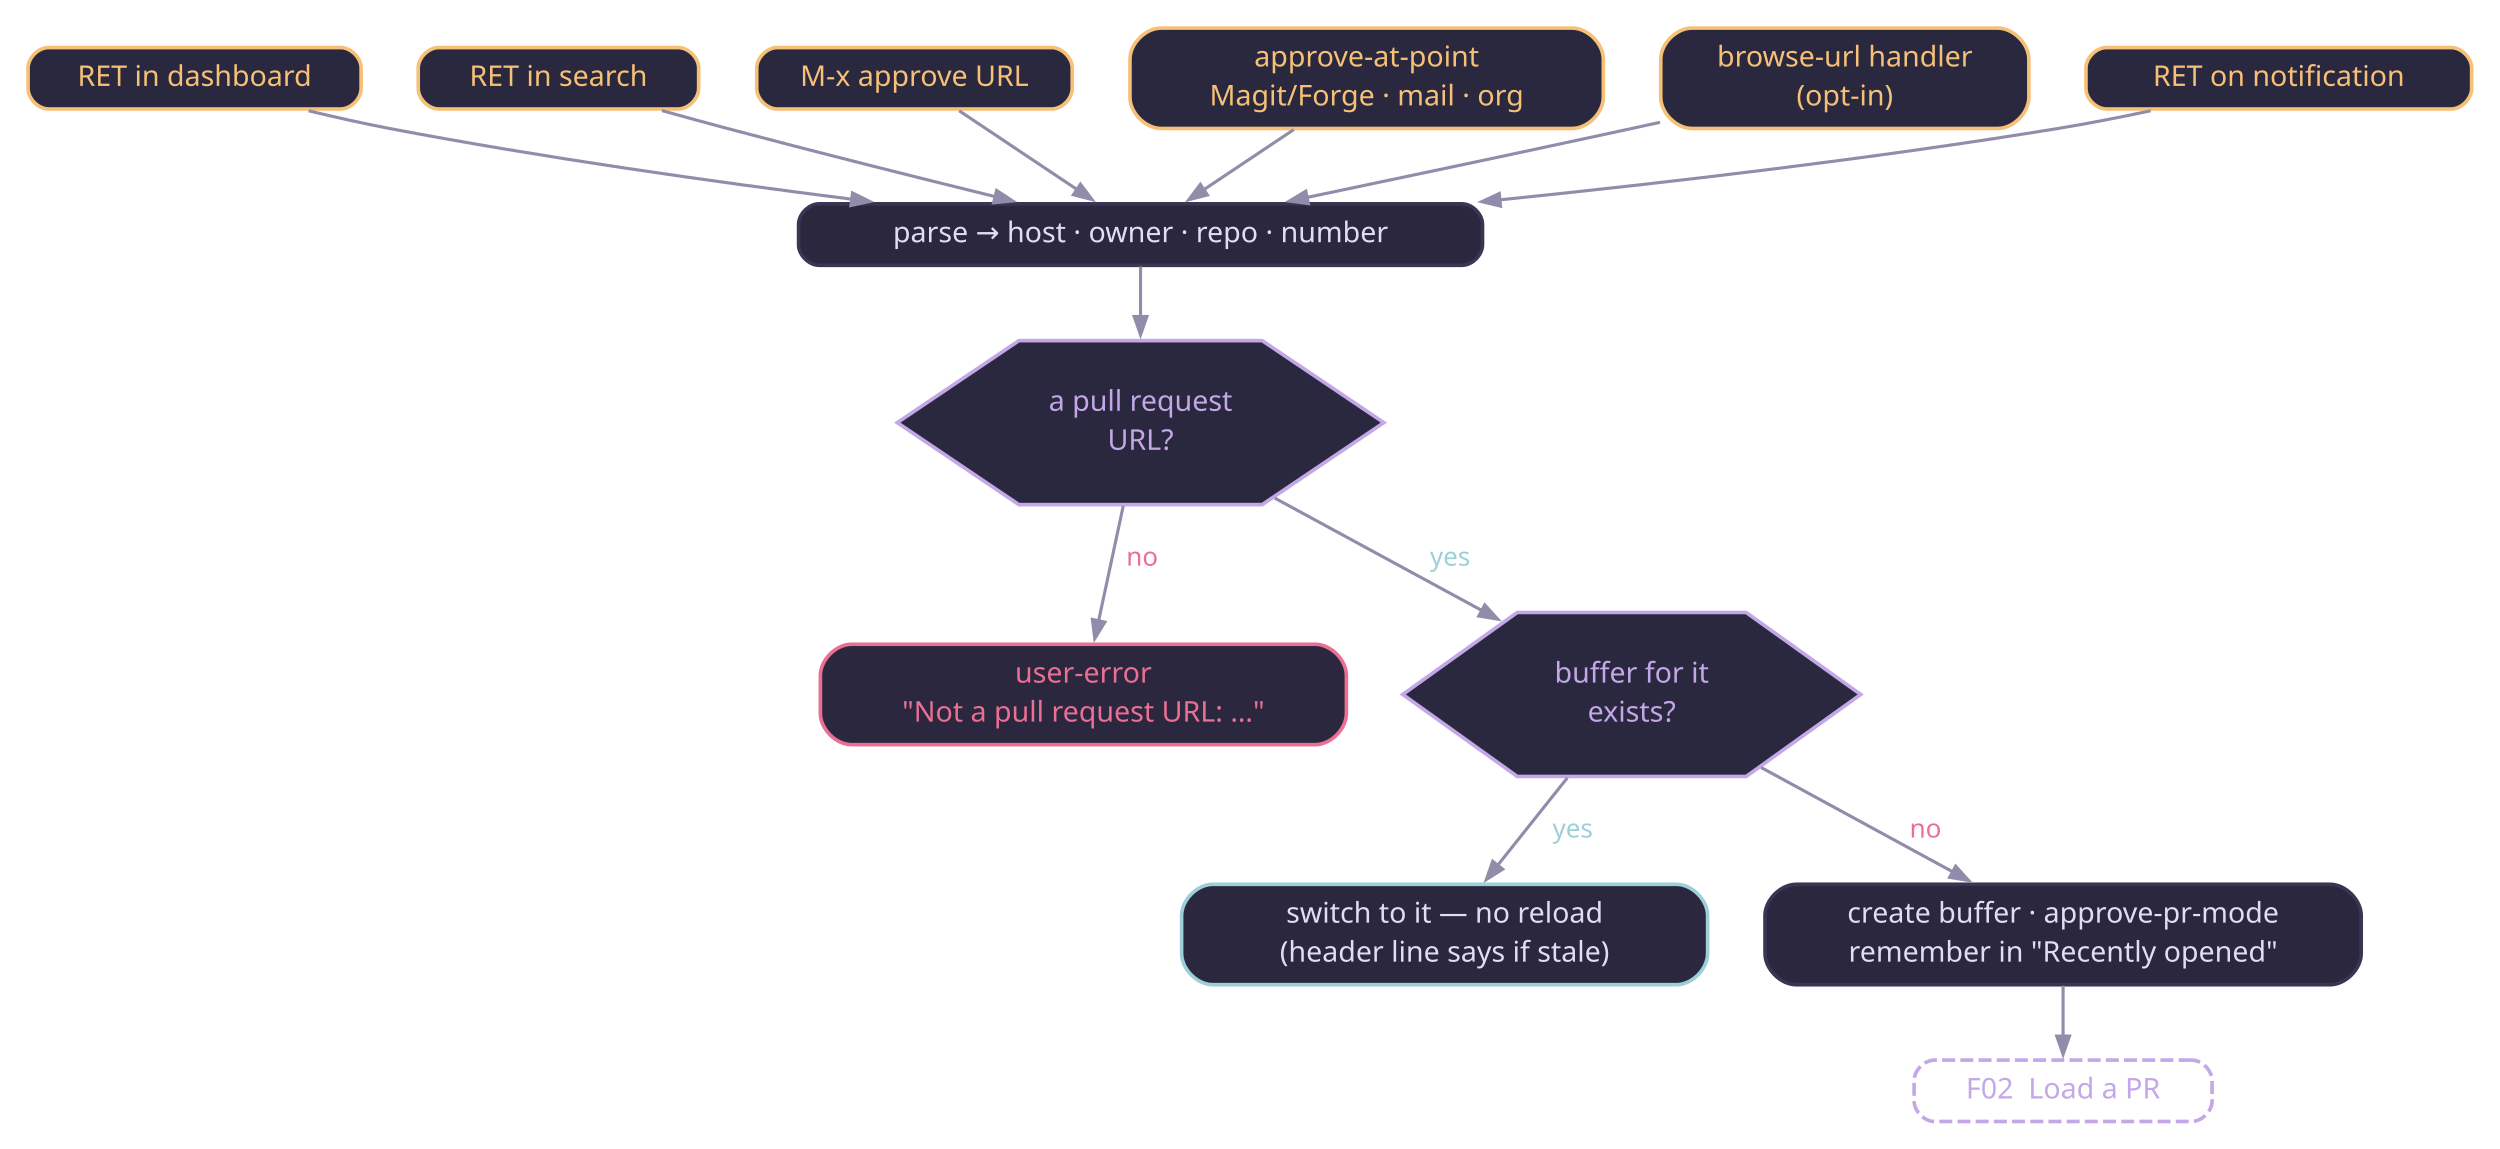
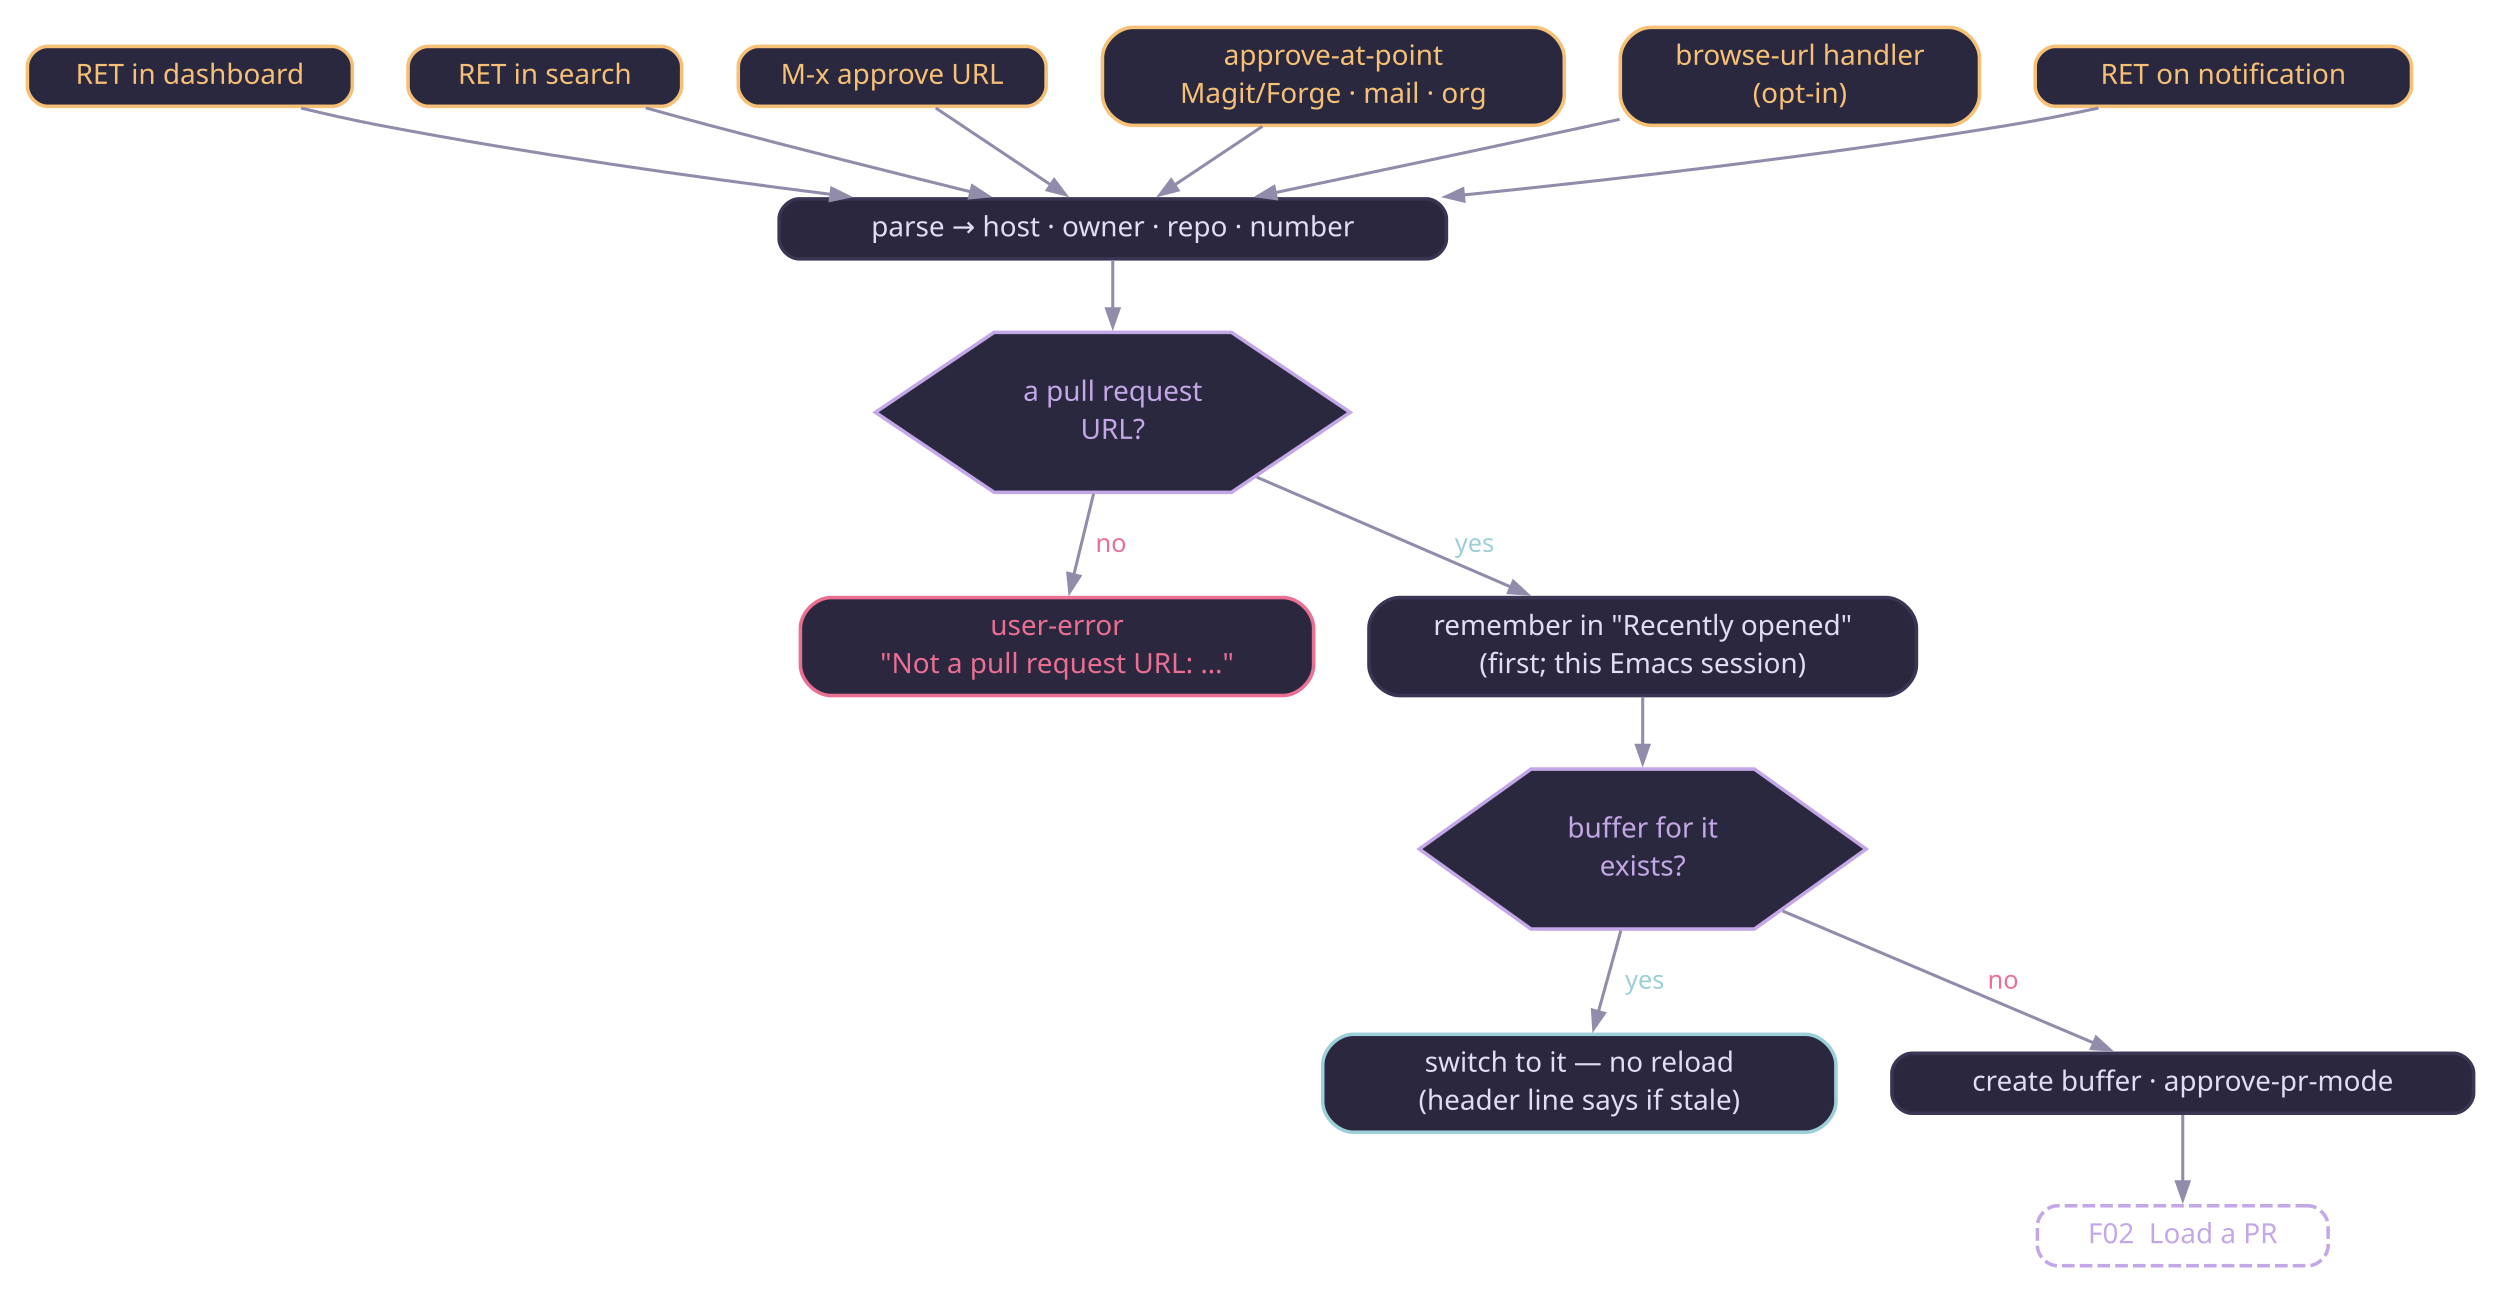
- <svg xmlns="http://www.w3.org/2000/svg" xmlns:xlink="http://www.w3.org/1999/xlink" width="962pt" height="442pt" viewBox="0.00 0.00 962.00 442.00">
-   <g id="F01-graph0" class="graph" transform="scale(1 1) rotate(0) translate(10.8 431.56)">
+ <svg xmlns="http://www.w3.org/2000/svg" xmlns:xlink="http://www.w3.org/1999/xlink" width="986pt" height="510pt" viewBox="0.00 0.00 986.00 510.00">
+   <g id="F01-graph0" class="graph" transform="scale(1 1) rotate(0) translate(10.8 499.2)">
    <g id="F01-node1" class="node user">
-       <path fill="#2a283e" stroke="#f6c177" stroke-width="1.4" d="M120.28,-413.26C120.28,-413.26 7.88,-413.26 7.88,-413.26 3.94,-413.26 0,-409.32 0,-405.38 0,-405.38 0,-397.5 0,-397.5 0,-393.56 3.94,-389.62 7.88,-389.62 7.88,-389.62 120.28,-389.62 120.28,-389.62 124.22,-389.62 128.16,-393.56 128.16,-397.5 128.16,-397.5 128.16,-405.38 128.16,-405.38 128.16,-409.32 124.22,-413.26 120.28,-413.26" />
-       <text xml:space="preserve" text-anchor="middle" x="64.08" y="-398.49" font-family="JetBrains Mono" font-size="11.00" fill="#f6c177">RET in dashboard</text>
+       <path fill="#2a283e" stroke="#f6c177" stroke-width="1.4" d="M120.28,-480.9C120.28,-480.9 7.88,-480.9 7.88,-480.9 3.94,-480.9 0,-476.96 0,-473.02 0,-473.02 0,-465.14 0,-465.14 0,-461.2 3.94,-457.26 7.88,-457.26 7.88,-457.26 120.28,-457.26 120.28,-457.26 124.22,-457.26 128.16,-461.2 128.16,-465.14 128.16,-465.14 128.16,-473.02 128.16,-473.02 128.16,-476.96 124.22,-480.9 120.28,-480.9" />
+       <text xml:space="preserve" text-anchor="middle" x="64.08" y="-466.13" font-family="JetBrains Mono" font-size="11.00" fill="#f6c177">RET in dashboard</text>
    </g>
    <g id="F01-node7" class="node act">
-       <path fill="#2a273f" stroke="#393552" stroke-width="1.4" d="M551.78,-353.12C551.78,-353.12 304.38,-353.12 304.38,-353.12 300.44,-353.12 296.5,-349.18 296.5,-345.24 296.5,-345.24 296.5,-337.36 296.5,-337.36 296.5,-333.42 300.44,-329.48 304.38,-329.48 304.38,-329.48 551.78,-329.48 551.78,-329.48 555.72,-329.48 559.66,-333.42 559.66,-337.36 559.66,-337.36 559.66,-345.24 559.66,-345.24 559.66,-349.18 555.72,-353.12 551.78,-353.12" />
-       <text xml:space="preserve" text-anchor="middle" x="428.08" y="-338.35" font-family="JetBrains Mono" font-size="11.00" fill="#e0def4">parse → host · owner · repo · number</text>
+       <path fill="#2a273f" stroke="#393552" stroke-width="1.4" d="M551.78,-420.76C551.78,-420.76 304.38,-420.76 304.38,-420.76 300.44,-420.76 296.5,-416.82 296.5,-412.88 296.5,-412.88 296.5,-405 296.5,-405 296.5,-401.06 300.44,-397.12 304.38,-397.12 304.38,-397.12 551.78,-397.12 551.78,-397.12 555.72,-397.12 559.66,-401.06 559.66,-405 559.66,-405 559.66,-412.88 559.66,-412.88 559.66,-416.82 555.72,-420.76 551.78,-420.76" />
+       <text xml:space="preserve" text-anchor="middle" x="428.08" y="-405.99" font-family="JetBrains Mono" font-size="11.00" fill="#e0def4">parse → host · owner · repo · number</text>
    </g>
    <g id="F01-edge1" class="edge">
-       <path fill="none" stroke="#908caa" stroke-width="1.2" d="M107.94,-388.93C118.12,-386.48 128.94,-384.05 139.08,-382.12 197.52,-370.98 263.18,-361.68 317.13,-354.88" />
-       <polygon fill="#908caa" stroke="#908caa" stroke-width="1.2" points="317.24,-357.33 323.88,-354.03 316.63,-352.47 317.24,-357.33" />
+       <path fill="none" stroke="#908caa" stroke-width="1.2" d="M107.94,-456.57C118.12,-454.12 128.94,-451.69 139.08,-449.76 197.52,-438.62 263.18,-429.32 317.13,-422.52" />
+       <polygon fill="#908caa" stroke="#908caa" stroke-width="1.2" points="317.24,-424.97 323.88,-421.67 316.63,-420.11 317.24,-424.97" />
    </g>
    <g id="F01-node2" class="node user">
-       <path fill="#2a283e" stroke="#f6c177" stroke-width="1.4" d="M250.16,-413.26C250.16,-413.26 158.01,-413.26 158.01,-413.26 154.07,-413.26 150.13,-409.32 150.13,-405.38 150.13,-405.38 150.13,-397.5 150.13,-397.5 150.13,-393.56 154.07,-389.62 158.01,-389.62 158.01,-389.62 250.16,-389.62 250.16,-389.62 254.1,-389.62 258.04,-393.56 258.04,-397.5 258.04,-397.5 258.04,-405.38 258.04,-405.38 258.04,-409.32 254.1,-413.26 250.16,-413.26" />
-       <text xml:space="preserve" text-anchor="middle" x="204.08" y="-398.49" font-family="JetBrains Mono" font-size="11.00" fill="#f6c177">RET in search</text>
+       <path fill="#2a283e" stroke="#f6c177" stroke-width="1.4" d="M250.16,-480.9C250.16,-480.9 158.01,-480.9 158.01,-480.9 154.07,-480.9 150.13,-476.96 150.13,-473.02 150.13,-473.02 150.13,-465.14 150.13,-465.14 150.13,-461.2 154.07,-457.26 158.01,-457.26 158.01,-457.26 250.16,-457.26 250.16,-457.26 254.1,-457.26 258.04,-461.2 258.04,-465.14 258.04,-465.14 258.04,-473.02 258.04,-473.02 258.04,-476.96 254.1,-480.9 250.16,-480.9" />
+       <text xml:space="preserve" text-anchor="middle" x="204.08" y="-466.13" font-family="JetBrains Mono" font-size="11.00" fill="#f6c177">RET in search</text>
    </g>
    <g id="F01-edge2" class="edge">
-       <path fill="none" stroke="#908caa" stroke-width="1.2" d="M243.9,-389.01C252.21,-386.69 260.92,-384.29 269.08,-382.12 303.27,-373.02 341.74,-363.37 372.28,-355.85" />
-       <polygon fill="#908caa" stroke="#908caa" stroke-width="1.2" points="372.7,-358.27 378.91,-354.22 371.53,-353.51 372.7,-358.27" />
+       <path fill="none" stroke="#908caa" stroke-width="1.2" d="M243.9,-456.65C252.21,-454.33 260.92,-451.93 269.08,-449.76 303.27,-440.66 341.74,-431.01 372.28,-423.49" />
+       <polygon fill="#908caa" stroke="#908caa" stroke-width="1.2" points="372.7,-425.91 378.91,-421.86 371.53,-421.15 372.7,-425.91" />
    </g>
    <g id="F01-node3" class="node user">
-       <path fill="#2a283e" stroke="#f6c177" stroke-width="1.4" d="M393.91,-413.26C393.91,-413.26 288.26,-413.26 288.26,-413.26 284.32,-413.26 280.38,-409.32 280.38,-405.38 280.38,-405.38 280.38,-397.5 280.38,-397.5 280.38,-393.56 284.32,-389.62 288.26,-389.62 288.26,-389.62 393.91,-389.62 393.91,-389.62 397.85,-389.62 401.79,-393.56 401.79,-397.5 401.79,-397.5 401.79,-405.38 401.79,-405.38 401.79,-409.32 397.85,-413.26 393.91,-413.26" />
-       <text xml:space="preserve" text-anchor="middle" x="341.08" y="-398.49" font-family="JetBrains Mono" font-size="11.00" fill="#f6c177">M-x approve URL</text>
+       <path fill="#2a283e" stroke="#f6c177" stroke-width="1.4" d="M393.91,-480.9C393.91,-480.9 288.26,-480.9 288.26,-480.9 284.32,-480.9 280.38,-476.96 280.38,-473.02 280.38,-473.02 280.38,-465.14 280.38,-465.14 280.38,-461.2 284.32,-457.26 288.26,-457.26 288.26,-457.26 393.91,-457.26 393.91,-457.26 397.85,-457.26 401.79,-461.2 401.79,-465.14 401.79,-465.14 401.79,-473.02 401.79,-473.02 401.79,-476.96 397.85,-480.9 393.91,-480.9" />
+       <text xml:space="preserve" text-anchor="middle" x="341.08" y="-466.13" font-family="JetBrains Mono" font-size="11.00" fill="#f6c177">M-x approve URL</text>
    </g>
    <g id="F01-edge3" class="edge">
-       <path fill="none" stroke="#908caa" stroke-width="1.2" d="M358.27,-388.95C371.26,-380.27 389.26,-368.24 403.73,-358.57" />
-       <polygon fill="#908caa" stroke="#908caa" stroke-width="1.2" points="404.96,-360.7 409.42,-354.77 402.24,-356.62 404.96,-360.7" />
+       <path fill="none" stroke="#908caa" stroke-width="1.2" d="M358.27,-456.59C371.26,-447.91 389.26,-435.88 403.73,-426.21" />
+       <polygon fill="#908caa" stroke="#908caa" stroke-width="1.2" points="404.96,-428.34 409.42,-422.41 402.24,-424.26 404.96,-428.34" />
    </g>
    <g id="F01-node4" class="node user">
-       <path fill="#2a283e" stroke="#f6c177" stroke-width="1.4" d="M594.16,-420.76C594.16,-420.76 436,-420.76 436,-420.76 430,-420.76 424,-414.76 424,-408.76 424,-408.76 424,-394.12 424,-394.12 424,-388.12 430,-382.12 436,-382.12 436,-382.12 594.16,-382.12 594.16,-382.12 600.16,-382.12 606.16,-388.12 606.16,-394.12 606.16,-394.12 606.16,-408.76 606.16,-408.76 606.16,-414.76 600.16,-420.76 594.16,-420.76" />
-       <text xml:space="preserve" text-anchor="middle" x="515.08" y="-405.99" font-family="JetBrains Mono" font-size="11.00" fill="#f6c177">approve-at-point</text>
-       <text xml:space="preserve" text-anchor="middle" x="515.08" y="-390.99" font-family="JetBrains Mono" font-size="11.00" fill="#f6c177">Magit/Forge · mail · org</text>
+       <path fill="#2a283e" stroke="#f6c177" stroke-width="1.4" d="M594.16,-488.4C594.16,-488.4 436,-488.4 436,-488.4 430,-488.4 424,-482.4 424,-476.4 424,-476.4 424,-461.76 424,-461.76 424,-455.76 430,-449.76 436,-449.76 436,-449.76 594.16,-449.76 594.16,-449.76 600.16,-449.76 606.16,-455.76 606.16,-461.76 606.16,-461.76 606.16,-476.4 606.16,-476.4 606.16,-482.4 600.16,-488.4 594.16,-488.4" />
+       <text xml:space="preserve" text-anchor="middle" x="515.08" y="-473.63" font-family="JetBrains Mono" font-size="11.00" fill="#f6c177">approve-at-point</text>
+       <text xml:space="preserve" text-anchor="middle" x="515.08" y="-458.63" font-family="JetBrains Mono" font-size="11.00" fill="#f6c177">Magit/Forge · mail · org</text>
    </g>
    <g id="F01-edge4" class="edge">
-       <path fill="none" stroke="#908caa" stroke-width="1.2" d="M487.07,-381.72C475.85,-374.22 463.05,-365.67 452.25,-358.45" />
-       <polygon fill="#908caa" stroke="#908caa" stroke-width="1.2" points="453.82,-356.55 446.64,-354.7 451.1,-360.63 453.82,-356.55" />
+       <path fill="none" stroke="#908caa" stroke-width="1.2" d="M487.07,-449.36C475.85,-441.86 463.05,-433.31 452.25,-426.09" />
+       <polygon fill="#908caa" stroke="#908caa" stroke-width="1.2" points="453.82,-424.19 446.64,-422.34 451.1,-428.27 453.82,-424.19" />
    </g>
    <g id="F01-node5" class="node user">
-       <path fill="#2a283e" stroke="#f6c177" stroke-width="1.4" d="M757.91,-420.76C757.91,-420.76 640.25,-420.76 640.25,-420.76 634.25,-420.76 628.25,-414.76 628.25,-408.76 628.25,-408.76 628.25,-394.12 628.25,-394.12 628.25,-388.12 634.25,-382.12 640.25,-382.12 640.25,-382.12 757.91,-382.12 757.91,-382.12 763.91,-382.12 769.91,-388.12 769.91,-394.12 769.91,-394.12 769.91,-408.76 769.91,-408.76 769.91,-414.76 763.91,-420.76 757.91,-420.76" />
-       <text xml:space="preserve" text-anchor="middle" x="699.08" y="-405.99" font-family="JetBrains Mono" font-size="11.00" fill="#f6c177">browse-url handler</text>
-       <text xml:space="preserve" text-anchor="middle" x="699.08" y="-390.99" font-family="JetBrains Mono" font-size="11.00" fill="#f6c177">(opt-in)</text>
+       <path fill="#2a283e" stroke="#f6c177" stroke-width="1.4" d="M757.91,-488.4C757.91,-488.4 640.25,-488.4 640.25,-488.4 634.25,-488.4 628.25,-482.4 628.25,-476.4 628.25,-476.4 628.25,-461.76 628.25,-461.76 628.25,-455.76 634.25,-449.76 640.25,-449.76 640.25,-449.76 757.91,-449.76 757.91,-449.76 763.91,-449.76 769.91,-455.76 769.91,-461.76 769.91,-461.76 769.91,-476.4 769.91,-476.4 769.91,-482.4 763.91,-488.4 757.91,-488.4" />
+       <text xml:space="preserve" text-anchor="middle" x="699.08" y="-473.63" font-family="JetBrains Mono" font-size="11.00" fill="#f6c177">browse-url handler</text>
+       <text xml:space="preserve" text-anchor="middle" x="699.08" y="-458.63" font-family="JetBrains Mono" font-size="11.00" fill="#f6c177">(opt-in)</text>
    </g>
    <g id="F01-edge5" class="edge">
-       <path fill="none" stroke="#908caa" stroke-width="1.2" d="M627.98,-384.5C624.29,-383.69 620.64,-382.89 617.08,-382.12 575.52,-373.1 528.75,-363.24 492.13,-355.59" />
-       <polygon fill="#908caa" stroke="#908caa" stroke-width="1.2" points="492.66,-353.2 485.31,-354.17 491.66,-357.99 492.66,-353.2" />
+       <path fill="none" stroke="#908caa" stroke-width="1.2" d="M627.98,-452.14C624.29,-451.33 620.64,-450.53 617.08,-449.76 575.52,-440.74 528.75,-430.88 492.13,-423.23" />
+       <polygon fill="#908caa" stroke="#908caa" stroke-width="1.2" points="492.66,-420.84 485.31,-421.81 491.66,-425.63 492.66,-420.84" />
    </g>
    <g id="F01-node6" class="node user">
-       <path fill="#2a283e" stroke="#f6c177" stroke-width="1.4" d="M932.41,-413.26C932.41,-413.26 799.75,-413.26 799.75,-413.26 795.82,-413.26 791.88,-409.32 791.88,-405.38 791.88,-405.38 791.88,-397.5 791.88,-397.5 791.88,-393.56 795.82,-389.62 799.75,-389.62 799.75,-389.62 932.41,-389.62 932.41,-389.62 936.35,-389.62 940.29,-393.56 940.29,-397.5 940.29,-397.5 940.29,-405.38 940.29,-405.38 940.29,-409.32 936.35,-413.26 932.41,-413.26" />
-       <text xml:space="preserve" text-anchor="middle" x="866.08" y="-398.49" font-family="JetBrains Mono" font-size="11.00" fill="#f6c177">RET on notification</text>
+       <path fill="#2a283e" stroke="#f6c177" stroke-width="1.4" d="M932.41,-480.9C932.41,-480.9 799.75,-480.9 799.75,-480.9 795.82,-480.9 791.88,-476.96 791.88,-473.02 791.88,-473.02 791.88,-465.14 791.88,-465.14 791.88,-461.2 795.82,-457.26 799.75,-457.26 799.75,-457.26 932.41,-457.26 932.41,-457.26 936.35,-457.26 940.29,-461.2 940.29,-465.14 940.29,-465.14 940.29,-473.02 940.29,-473.02 940.29,-476.96 936.35,-480.9 932.41,-480.9" />
+       <text xml:space="preserve" text-anchor="middle" x="866.08" y="-466.13" font-family="JetBrains Mono" font-size="11.00" fill="#f6c177">RET on notification</text>
    </g>
    <g id="F01-edge6" class="edge">
-       <path fill="none" stroke="#908caa" stroke-width="1.2" d="M816.8,-388.94C805.13,-386.46 792.7,-384.02 781.08,-382.12 710.6,-370.58 631.65,-361.33 566.32,-354.66" />
-       <polygon fill="#908caa" stroke="#908caa" stroke-width="1.2" points="566.62,-352.23 559.41,-353.96 566.13,-357.1 566.62,-352.23" />
+       <path fill="none" stroke="#908caa" stroke-width="1.2" d="M816.8,-456.58C805.13,-454.1 792.7,-451.66 781.08,-449.76 710.6,-438.22 631.65,-428.97 566.32,-422.3" />
+       <polygon fill="#908caa" stroke="#908caa" stroke-width="1.2" points="566.62,-419.87 559.41,-421.6 566.13,-424.74 566.62,-419.87" />
    </g>
    <g id="F01-node8" class="node dec">
-       <polygon fill="#2a283e" stroke="#c4a7e7" stroke-width="1.4" points="521.7,-268.93 474.89,-300.48 381.27,-300.48 334.46,-268.93 381.27,-237.38 474.89,-237.38 521.7,-268.93" />
-       <text xml:space="preserve" text-anchor="middle" x="428.08" y="-273.48" font-family="JetBrains Mono" font-size="11.00" fill="#c4a7e7">a pull request</text>
-       <text xml:space="preserve" text-anchor="middle" x="428.08" y="-258.48" font-family="JetBrains Mono" font-size="11.00" fill="#c4a7e7">URL?</text>
+       <polygon fill="#2a283e" stroke="#c4a7e7" stroke-width="1.4" points="521.7,-336.57 474.89,-368.12 381.27,-368.12 334.46,-336.57 381.27,-305.02 474.89,-305.02 521.7,-336.57" />
+       <text xml:space="preserve" text-anchor="middle" x="428.08" y="-341.12" font-family="JetBrains Mono" font-size="11.00" fill="#c4a7e7">a pull request</text>
+       <text xml:space="preserve" text-anchor="middle" x="428.08" y="-326.12" font-family="JetBrains Mono" font-size="11.00" fill="#c4a7e7">URL?</text>
    </g>
    <g id="F01-edge7" class="edge">
-       <path fill="none" stroke="#908caa" stroke-width="1.2" d="M428.08,-328.99C428.08,-323.52 428.08,-316.59 428.08,-309.41" />
-       <polygon fill="#908caa" stroke="#908caa" stroke-width="1.2" points="430.53,-309.77 428.08,-302.77 425.63,-309.77 430.53,-309.77" />
+       <path fill="none" stroke="#908caa" stroke-width="1.2" d="M428.08,-396.63C428.08,-391.16 428.08,-384.23 428.08,-377.05" />
+       <polygon fill="#908caa" stroke="#908caa" stroke-width="1.2" points="430.53,-377.41 428.08,-370.41 425.63,-377.41 430.53,-377.41" />
    </g>
    <g id="F01-node9" class="node err">
-       <path fill="#2a273f" stroke="#eb6f92" stroke-width="1.4" d="M495.29,-183.65C495.29,-183.65 316.88,-183.65 316.88,-183.65 310.88,-183.65 304.88,-177.65 304.88,-171.65 304.88,-171.65 304.88,-157.01 304.88,-157.01 304.88,-151.01 310.88,-145.01 316.88,-145.01 316.88,-145.01 495.29,-145.01 495.29,-145.01 501.29,-145.01 507.29,-151.01 507.29,-157.01 507.29,-157.01 507.29,-171.65 507.29,-171.65 507.29,-177.65 501.29,-183.65 495.29,-183.65" />
-       <text xml:space="preserve" text-anchor="middle" x="406.08" y="-168.88" font-family="JetBrains Mono" font-size="11.00" fill="#eb6f92">user-error</text>
-       <text xml:space="preserve" text-anchor="middle" x="406.08" y="-153.88" font-family="JetBrains Mono" font-size="11.00" fill="#eb6f92">"Not a pull request URL: …"</text>
+       <path fill="#2a273f" stroke="#eb6f92" stroke-width="1.4" d="M495.29,-263.52C495.29,-263.52 316.88,-263.52 316.88,-263.52 310.88,-263.52 304.88,-257.52 304.88,-251.52 304.88,-251.52 304.88,-236.88 304.88,-236.88 304.88,-230.88 310.88,-224.88 316.88,-224.88 316.88,-224.88 495.29,-224.88 495.29,-224.88 501.29,-224.88 507.29,-230.88 507.29,-236.88 507.29,-236.88 507.29,-251.52 507.29,-251.52 507.29,-257.52 501.29,-263.52 495.29,-263.52" />
+       <text xml:space="preserve" text-anchor="middle" x="406.08" y="-248.75" font-family="JetBrains Mono" font-size="11.00" fill="#eb6f92">user-error</text>
+       <text xml:space="preserve" text-anchor="middle" x="406.08" y="-233.75" font-family="JetBrains Mono" font-size="11.00" fill="#eb6f92">"Not a pull request URL: …"</text>
    </g>
    <g id="F01-edge8" class="edge no">
-       <path fill="none" stroke="#908caa" stroke-width="1.2" d="M421.42,-236.87C418.39,-222.74 414.84,-206.17 411.92,-192.54" />
-       <polygon fill="#908caa" stroke="#908caa" stroke-width="1.2" points="414.34,-192.17 410.48,-185.84 409.55,-193.2 414.34,-192.17" />
-       <text xml:space="preserve" text-anchor="middle" x="427.4" y="-213.88" font-family="JetBrains Mono" font-size="10.00" fill="#eb6f92"> no</text>
+       <path fill="none" stroke="#908caa" stroke-width="1.2" d="M420.51,-304.47C417.97,-294.04 415.16,-282.51 412.7,-272.4" />
+       <polygon fill="#908caa" stroke="#908caa" stroke-width="1.2" points="415.11,-271.94 411.08,-265.72 410.35,-273.1 415.11,-271.94" />
+       <text xml:space="preserve" text-anchor="middle" x="426.08" y="-281.52" font-family="JetBrains Mono" font-size="10.00" fill="#eb6f92"> no</text>
+     </g>
+     <g id="F01-node12" class="node act">
+       <path fill="#2a273f" stroke="#393552" stroke-width="1.4" d="M733.04,-263.52C733.04,-263.52 541.12,-263.52 541.12,-263.52 535.12,-263.52 529.12,-257.52 529.12,-251.52 529.12,-251.52 529.12,-236.88 529.12,-236.88 529.12,-230.88 535.12,-224.88 541.12,-224.88 541.12,-224.88 733.04,-224.88 733.04,-224.88 739.04,-224.88 745.04,-230.88 745.04,-236.88 745.04,-236.88 745.04,-251.52 745.04,-251.52 745.04,-257.52 739.04,-263.52 733.04,-263.52" />
+       <text xml:space="preserve" text-anchor="middle" x="637.08" y="-248.75" font-family="JetBrains Mono" font-size="11.00" fill="#e0def4">remember in "Recently opened"</text>
+       <text xml:space="preserve" text-anchor="middle" x="637.08" y="-233.75" font-family="JetBrains Mono" font-size="11.00" fill="#e0def4">(first; this Emacs session)</text>
+     </g>
+     <g id="F01-edge9" class="edge yes">
+       <path fill="none" stroke="#908caa" stroke-width="1.2" d="M484.91,-310.99C516.21,-297.46 554.75,-280.8 585.22,-267.62" />
+       <polygon fill="#908caa" stroke="#908caa" stroke-width="1.2" points="586.06,-269.93 591.52,-264.9 584.12,-265.43 586.06,-269.93" />
+       <text xml:space="preserve" text-anchor="middle" x="569.45" y="-281.52" font-family="JetBrains Mono" font-size="10.00" fill="#9ccfd8"> yes</text>
    </g>
    <g id="F01-node10" class="node dec">
-       <polygon fill="#2a283e" stroke="#c4a7e7" stroke-width="1.4" points="705.19,-164.33 661.13,-195.88 573.03,-195.88 528.97,-164.33 573.03,-132.78 661.13,-132.78 705.19,-164.33" />
-       <text xml:space="preserve" text-anchor="middle" x="617.08" y="-168.88" font-family="JetBrains Mono" font-size="11.00" fill="#c4a7e7">buffer for it</text>
-       <text xml:space="preserve" text-anchor="middle" x="617.08" y="-153.88" font-family="JetBrains Mono" font-size="11.00" fill="#c4a7e7">exists?</text>
-     </g>
-     <g id="F01-edge9" class="edge yes">
-       <path fill="none" stroke="#908caa" stroke-width="1.2" d="M479.73,-239.89C504.39,-226.5 533.99,-210.43 559.39,-196.65" />
-       <polygon fill="#908caa" stroke="#908caa" stroke-width="1.2" points="560.55,-198.8 565.53,-193.31 558.21,-194.5 560.55,-198.8" />
-       <text xml:space="preserve" text-anchor="middle" x="545.9" y="-213.88" font-family="JetBrains Mono" font-size="10.00" fill="#9ccfd8"> yes</text>
+       <polygon fill="#2a283e" stroke="#c4a7e7" stroke-width="1.4" points="725.19,-164.33 681.13,-195.88 593.03,-195.88 548.97,-164.33 593.03,-132.78 681.13,-132.78 725.19,-164.33" />
+       <text xml:space="preserve" text-anchor="middle" x="637.08" y="-168.88" font-family="JetBrains Mono" font-size="11.00" fill="#c4a7e7">buffer for it</text>
+       <text xml:space="preserve" text-anchor="middle" x="637.08" y="-153.88" font-family="JetBrains Mono" font-size="11.00" fill="#c4a7e7">exists?</text>
    </g>
    <g id="F01-node11" class="node ok">
-       <path fill="#2a273f" stroke="#9ccfd8" stroke-width="1.4" d="M634.29,-91.28C634.29,-91.28 455.88,-91.28 455.88,-91.28 449.88,-91.28 443.88,-85.28 443.88,-79.28 443.88,-79.28 443.88,-64.64 443.88,-64.64 443.88,-58.64 449.88,-52.64 455.88,-52.64 455.88,-52.64 634.29,-52.64 634.29,-52.64 640.29,-52.64 646.29,-58.64 646.29,-64.64 646.29,-64.64 646.29,-79.28 646.29,-79.28 646.29,-85.28 640.29,-91.28 634.29,-91.28" />
-       <text xml:space="preserve" text-anchor="middle" x="545.08" y="-76.51" font-family="JetBrains Mono" font-size="11.00" fill="#e0def4">switch to it — no reload</text>
-       <text xml:space="preserve" text-anchor="middle" x="545.08" y="-61.51" font-family="JetBrains Mono" font-size="11.00" fill="#e0def4">(header line says if stale)</text>
+       <path fill="#2a273f" stroke="#9ccfd8" stroke-width="1.4" d="M701.29,-91.28C701.29,-91.28 522.88,-91.28 522.88,-91.28 516.88,-91.28 510.88,-85.28 510.88,-79.28 510.88,-79.28 510.88,-64.64 510.88,-64.64 510.88,-58.64 516.88,-52.64 522.88,-52.64 522.88,-52.64 701.29,-52.64 701.29,-52.64 707.29,-52.64 713.29,-58.64 713.29,-64.64 713.29,-64.64 713.29,-79.28 713.29,-79.28 713.29,-85.28 707.29,-91.28 701.29,-91.28" />
+       <text xml:space="preserve" text-anchor="middle" x="612.08" y="-76.51" font-family="JetBrains Mono" font-size="11.00" fill="#e0def4">switch to it — no reload</text>
+       <text xml:space="preserve" text-anchor="middle" x="612.08" y="-61.51" font-family="JetBrains Mono" font-size="11.00" fill="#e0def4">(header line says if stale)</text>
    </g>
-     <g id="F01-edge10" class="edge yes">
-       <path fill="none" stroke="#908caa" stroke-width="1.2" d="M592.3,-132.23C583.49,-121.17 573.69,-108.87 565.3,-98.34" />
-       <polygon fill="#908caa" stroke="#908caa" stroke-width="1.2" points="567.44,-97.09 561.16,-93.14 563.6,-100.14 567.44,-97.09" />
-       <text xml:space="preserve" text-anchor="middle" x="593.08" y="-109.28" font-family="JetBrains Mono" font-size="10.00" fill="#9ccfd8"> yes</text>
+     <g id="F01-edge11" class="edge yes">
+       <path fill="none" stroke="#908caa" stroke-width="1.2" d="M628.48,-132.23C625.59,-121.8 622.4,-110.27 619.61,-100.16" />
+       <polygon fill="#908caa" stroke="#908caa" stroke-width="1.2" points="621.98,-99.56 617.75,-93.47 617.26,-100.87 621.98,-99.56" />
+       <text xml:space="preserve" text-anchor="middle" x="636.58" y="-109.28" font-family="JetBrains Mono" font-size="10.00" fill="#9ccfd8"> yes</text>
    </g>
-     <g id="F01-node12" class="node act">
-       <path fill="#2a273f" stroke="#393552" stroke-width="1.4" d="M885.79,-91.28C885.79,-91.28 680.38,-91.28 680.38,-91.28 674.38,-91.28 668.38,-85.28 668.38,-79.28 668.38,-79.28 668.38,-64.64 668.38,-64.64 668.38,-58.64 674.38,-52.64 680.38,-52.64 680.38,-52.64 885.79,-52.64 885.79,-52.64 891.79,-52.64 897.79,-58.64 897.79,-64.64 897.79,-64.64 897.79,-79.28 897.79,-79.28 897.79,-85.28 891.79,-91.28 885.79,-91.28" />
-       <text xml:space="preserve" text-anchor="middle" x="783.08" y="-76.51" font-family="JetBrains Mono" font-size="11.00" fill="#e0def4">create buffer · approve-pr-mode</text>
-       <text xml:space="preserve" text-anchor="middle" x="783.08" y="-61.51" font-family="JetBrains Mono" font-size="11.00" fill="#e0def4">remember in "Recently opened"</text>
+     <g id="F01-node13" class="node act">
+       <path fill="#2a273f" stroke="#393552" stroke-width="1.4" d="M956.91,-83.78C956.91,-83.78 743.25,-83.78 743.25,-83.78 739.31,-83.78 735.38,-79.84 735.38,-75.9 735.38,-75.9 735.38,-68.02 735.38,-68.02 735.38,-64.08 739.32,-60.14 743.25,-60.14 743.25,-60.14 956.91,-60.14 956.91,-60.14 960.85,-60.14 964.79,-64.08 964.79,-68.02 964.79,-68.02 964.79,-75.9 964.79,-75.9 964.79,-79.84 960.85,-83.78 956.91,-83.78" />
+       <text xml:space="preserve" text-anchor="middle" x="850.08" y="-69.01" font-family="JetBrains Mono" font-size="11.00" fill="#e0def4">create buffer · approve-pr-mode</text>
    </g>
-     <g id="F01-edge11" class="edge no">
-       <path fill="none" stroke="#908caa" stroke-width="1.2" d="M666.89,-136.22C690.38,-123.43 718.12,-108.32 740.6,-96.08" />
-       <polygon fill="#908caa" stroke="#908caa" stroke-width="1.2" points="741.75,-98.25 746.73,-92.75 739.41,-93.95 741.75,-98.25" />
-       <text xml:space="preserve" text-anchor="middle" x="728.83" y="-109.28" font-family="JetBrains Mono" font-size="10.00" fill="#eb6f92"> no</text>
+     <g id="F01-edge12" class="edge no">
+       <path fill="none" stroke="#908caa" stroke-width="1.2" d="M692.21,-139.94C730.96,-123.5 781.64,-102 814.99,-87.85" />
+       <polygon fill="#908caa" stroke="#908caa" stroke-width="1.2" points="815.92,-90.11 821.41,-85.12 814.01,-85.6 815.92,-90.11" />
+       <text xml:space="preserve" text-anchor="middle" x="777.92" y="-109.28" font-family="JetBrains Mono" font-size="10.00" fill="#eb6f92"> no</text>
    </g>
-     <g id="F01-node13" class="node goto">
-       <g id="F01-a_node13">
+     <g id="F01-edge10" class="edge">
+       <path fill="none" stroke="#908caa" stroke-width="1.2" d="M637.08,-224.35C637.08,-218.46 637.08,-211.73 637.08,-204.97" />
+       <polygon fill="#908caa" stroke="#908caa" stroke-width="1.2" points="639.53,-205.27 637.08,-198.27 634.63,-205.27 639.53,-205.27" />
+     </g>
+     <g id="F01-node14" class="node goto">
+       <g id="F01-a_node14">
        <a xlink:href="#F02" xlink:title="F02  Load a PR" target="_top">
-           <path fill="none" stroke="#c4a7e7" stroke-width="1.4" stroke-dasharray="5,2" d="M832.53,-23.64C832.53,-23.64 733.63,-23.64 733.63,-23.64 729.69,-23.64 725.75,-19.7 725.75,-15.76 725.75,-15.76 725.75,-7.88 725.75,-7.88 725.75,-3.94 729.69,0 733.63,0 733.63,0 832.53,0 832.53,0 836.47,0 840.41,-3.94 840.41,-7.88 840.41,-7.88 840.41,-15.76 840.41,-15.76 840.41,-19.7 836.47,-23.64 832.53,-23.64" />
-           <text xml:space="preserve" text-anchor="middle" x="783.08" y="-8.87" font-family="JetBrains Mono" font-size="11.00" fill="#c4a7e7">F02  Load a PR</text>
+           <path fill="none" stroke="#c4a7e7" stroke-width="1.4" stroke-dasharray="5,2" d="M899.53,-23.64C899.53,-23.64 800.63,-23.64 800.63,-23.64 796.69,-23.64 792.75,-19.7 792.75,-15.76 792.75,-15.76 792.75,-7.88 792.75,-7.88 792.75,-3.94 796.69,0 800.63,0 800.63,0 899.53,0 899.53,0 903.47,0 907.41,-3.94 907.41,-7.88 907.41,-7.88 907.41,-15.76 907.41,-15.76 907.41,-19.7 903.47,-23.64 899.53,-23.64" />
+           <text xml:space="preserve" text-anchor="middle" x="850.08" y="-8.87" font-family="JetBrains Mono" font-size="11.00" fill="#c4a7e7">F02  Load a PR</text>
        </a>
      </g>
    </g>
-     <g id="F01-edge12" class="edge">
-       <path fill="none" stroke="#908caa" stroke-width="1.2" d="M783.08,-52.24C783.08,-46 783.08,-39.02 783.08,-32.69" />
-       <polygon fill="#908caa" stroke="#908caa" stroke-width="1.2" points="785.53,-32.86 783.08,-25.86 780.63,-32.86 785.53,-32.86" />
+     <g id="F01-edge13" class="edge">
+       <path fill="none" stroke="#908caa" stroke-width="1.2" d="M850.08,-59.47C850.08,-51.91 850.08,-41.8 850.08,-32.92" />
+       <polygon fill="#908caa" stroke="#908caa" stroke-width="1.2" points="852.53,-33.1 850.08,-26.1 847.63,-33.1 852.53,-33.1" />
    </g>
  </g>
</svg>
